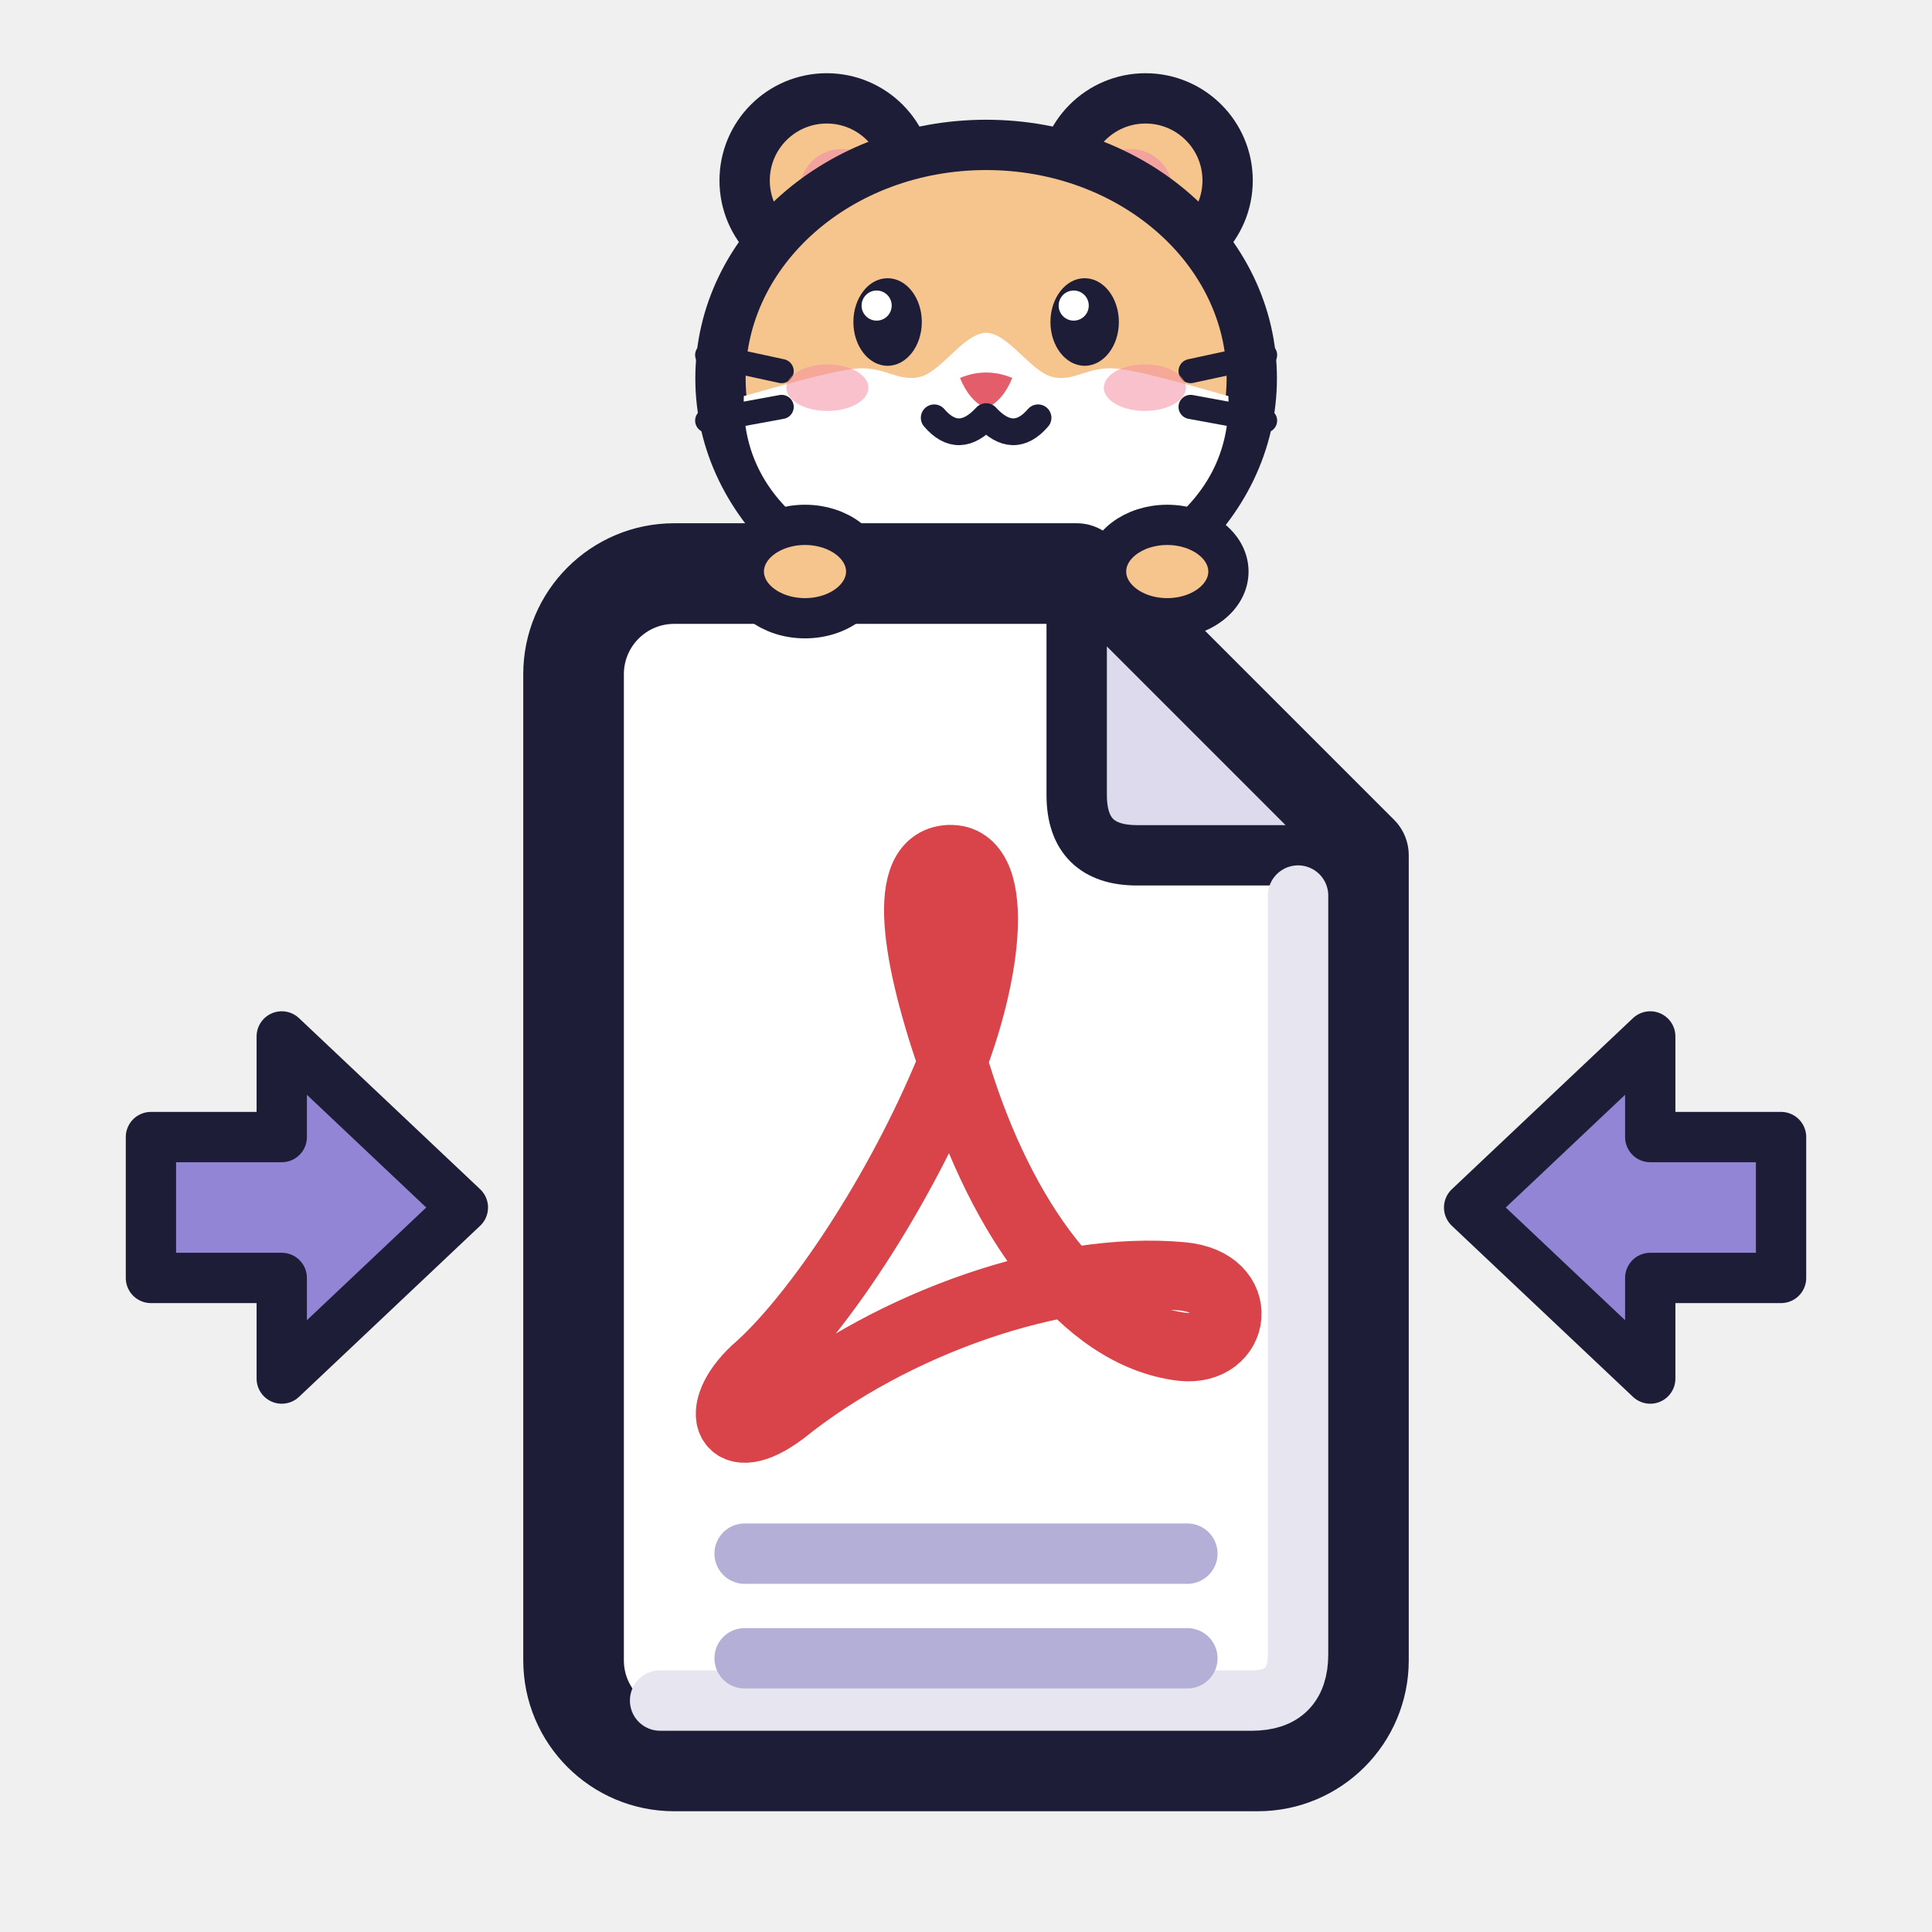
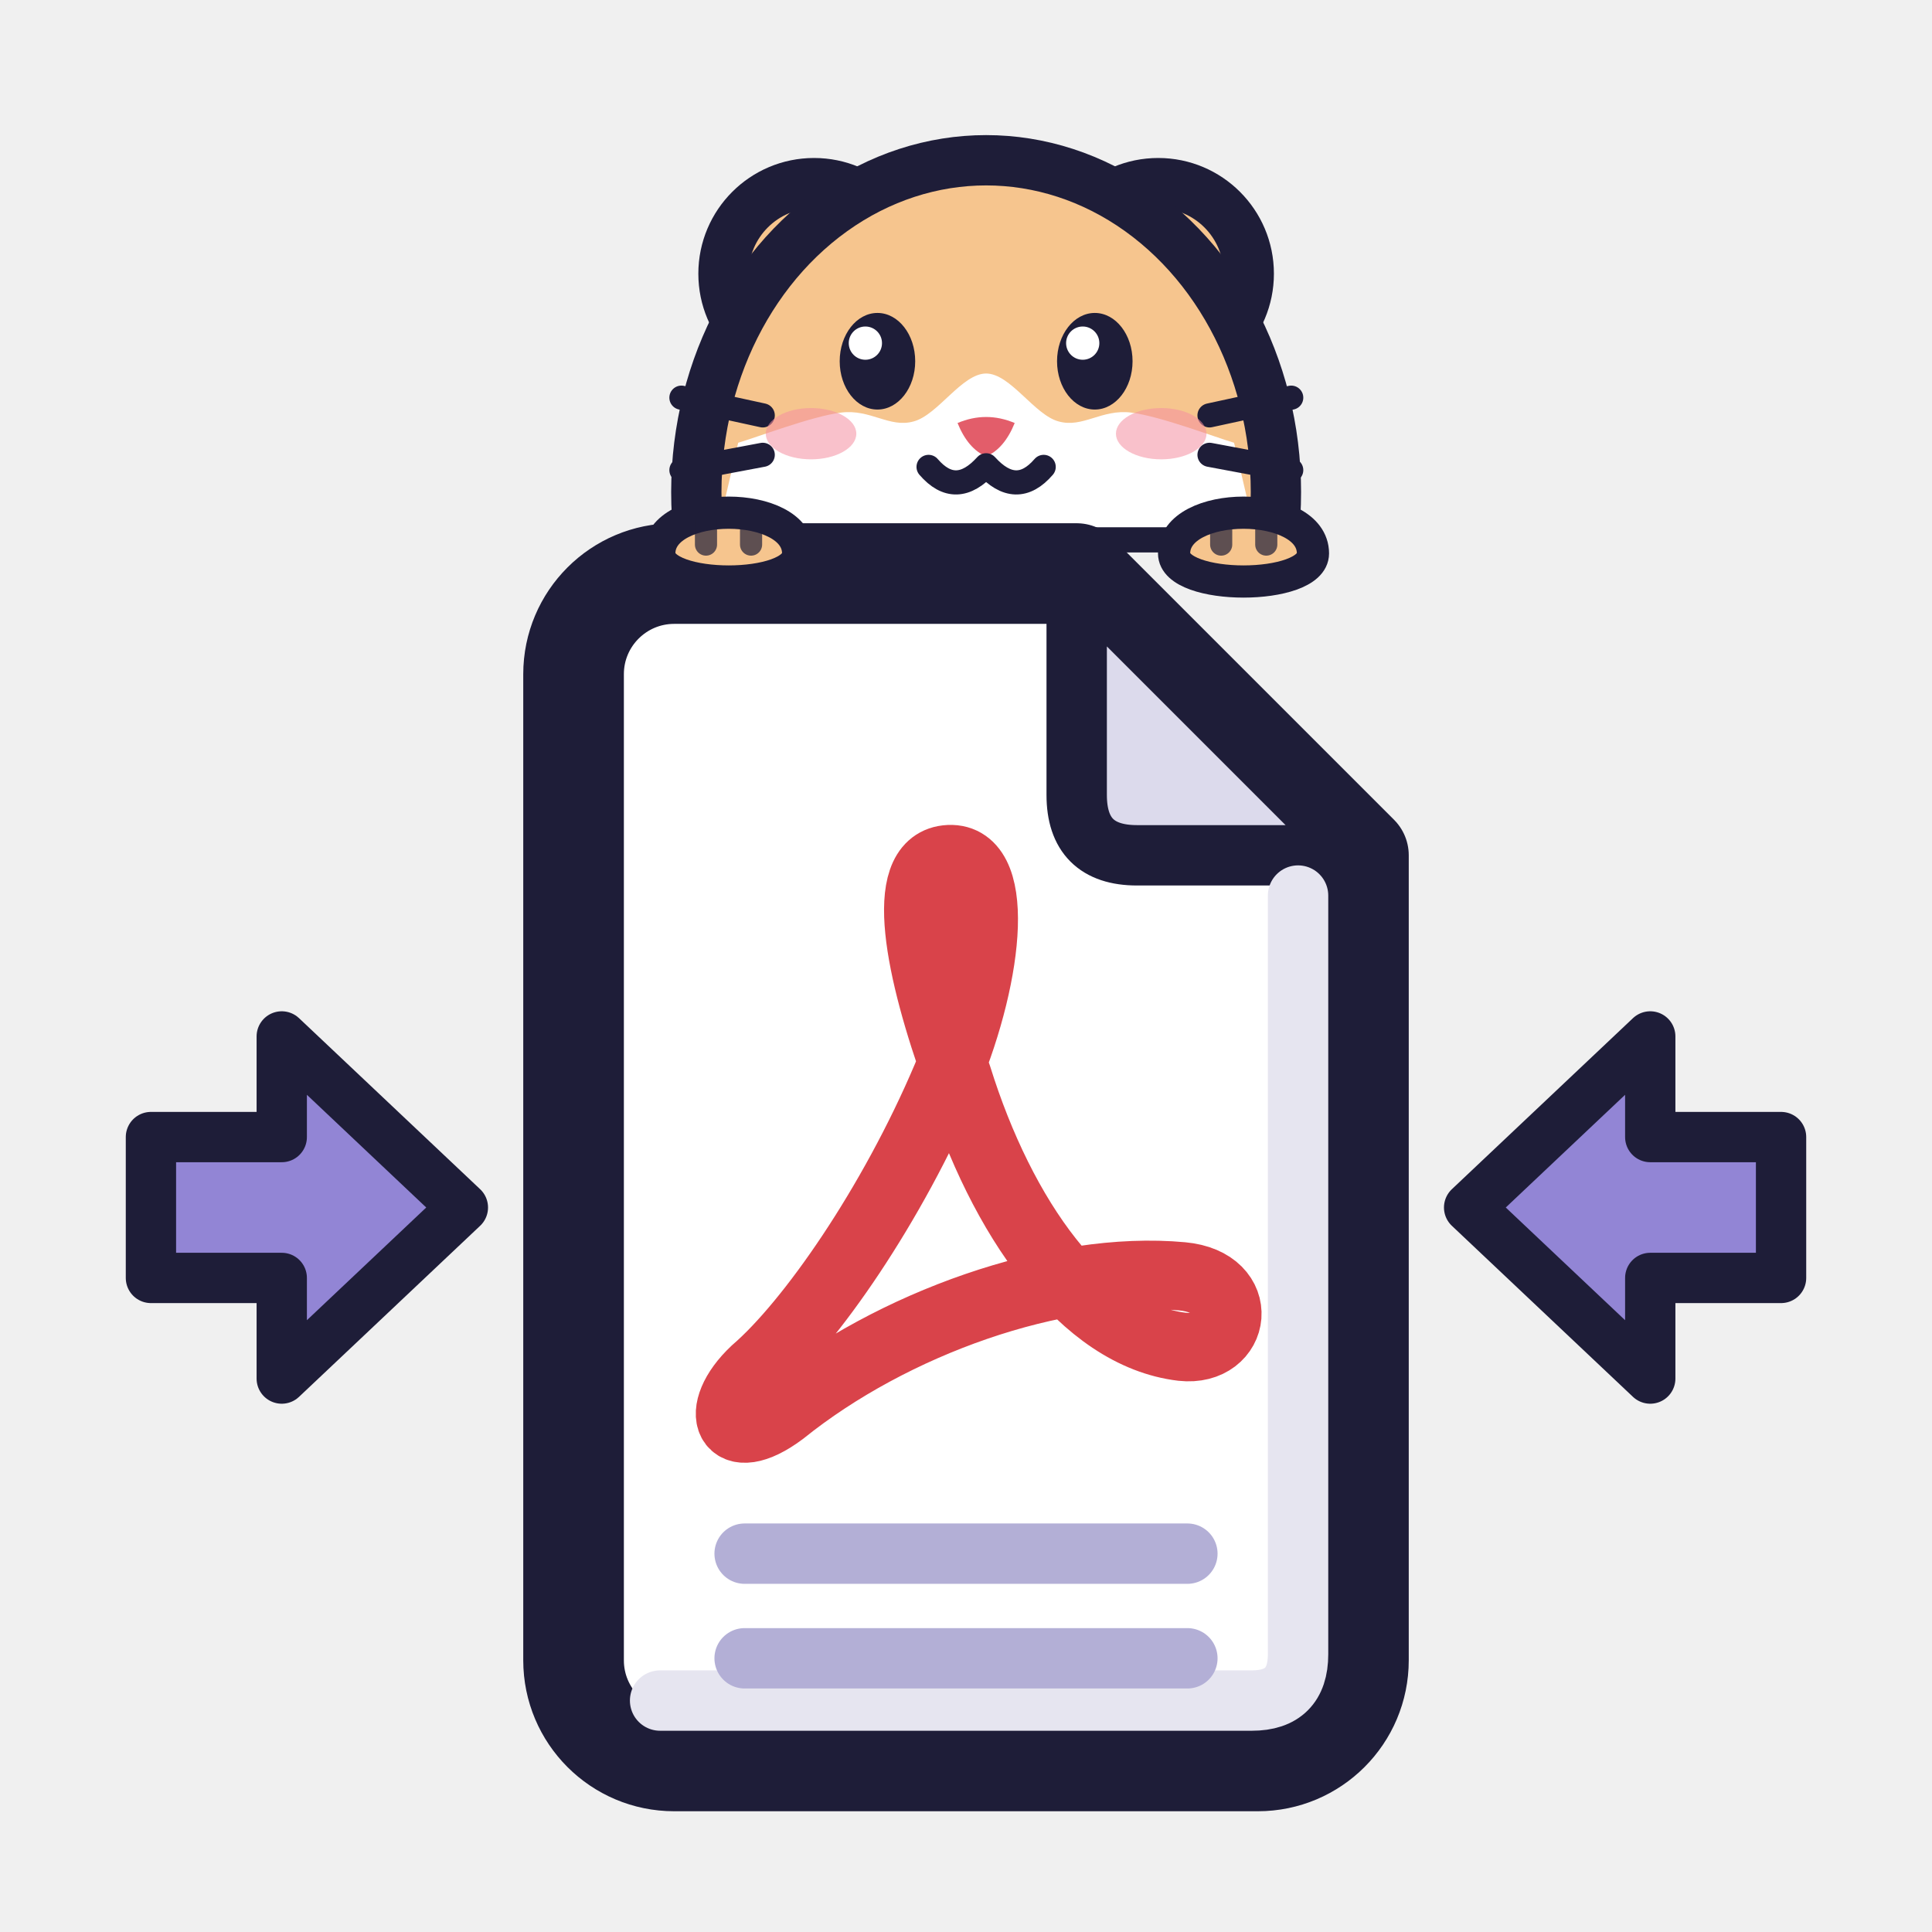
<svg xmlns="http://www.w3.org/2000/svg" width="48" height="48" viewBox="0 0 48 48">
  <g id="hamster">
-     <circle id="hm_ear0" cx="20.54" cy="4.484" r="2.04" fill="#F6C58E" stroke="#1E1D38" stroke-width="1.25" />
-     <circle id="hm_ear0_in" cx="20.914" cy="4.756" r="1.054" fill="#F2A3A0" />
-     <circle id="hm_ear1" cx="28.46" cy="4.484" r="2.04" fill="#F6C58E" stroke="#1E1D38" stroke-width="1.25" />
-     <circle id="hm_ear1_in" cx="28.086" cy="4.756" r="1.054" fill="#F2A3A0" />
-     <ellipse id="hm_head" cx="24.5" cy="9.4" rx="6.6" ry="5.8" fill="#F6C58E" stroke="#1E1D38" stroke-width="1.25" />
-     <path id="hm_muzzle" d="M18.48 9.84C18.94 9.72 20.51 9.24 21.24 9.16C21.97 9.08 22.32 9.51 22.87 9.36C23.41 9.21 23.96 8.27 24.5 8.27C25.04 8.27 25.59 9.21 26.13 9.36C26.68 9.51 27.03 9.08 27.76 9.16C28.49 9.24 30.06 9.72 30.52 9.84Q30.64 13.63 24.5 14.79Q18.36 13.63 18.48 9.84Z" fill="#FFFFFF" />
-     <ellipse id="hm_eye0" cx="22.052" cy="8" rx="0.85" ry="1.088" fill="#1E1D38" />
-     <circle id="hm_eye0_hl" cx="21.78" cy="7.592" r="0.374" fill="#FFFFFF" />
-     <ellipse id="hm_eye1" cx="26.948" cy="8" rx="0.85" ry="1.088" fill="#1E1D38" />
-     <circle id="hm_eye1_hl" cx="26.676" cy="7.592" r="0.374" fill="#FFFFFF" />
-     <path id="hm_nose" d="M23.85 9.39Q24.5 9.12 25.15 9.39Q24.91 9.97 24.5 10.14Q24.09 9.97 23.85 9.39Z" fill="#E35D6A" />
-     <path id="hm_mouth" d="M23.21 10.38Q23.82 11.09 24.5 10.35Q25.18 11.09 25.79 10.38" fill="none" stroke="#1E1D38" stroke-width="0.664" stroke-linecap="round" stroke-linejoin="round" />
-     <path id="hm_whisker_l0" d="M19.42 9.22L17.57 8.82" fill="none" stroke="#1E1D38" stroke-width="0.6" stroke-linecap="round" />
-     <path id="hm_whisker_r0" d="M29.58 9.22L31.43 8.82" fill="none" stroke="#1E1D38" stroke-width="0.6" stroke-linecap="round" />
-     <path id="hm_whisker_l1" d="M19.42 10.11L17.57 10.45" fill="none" stroke="#1E1D38" stroke-width="0.6" stroke-linecap="round" />
-     <path id="hm_whisker_r1" d="M29.58 10.11L31.43 10.45" fill="none" stroke="#1E1D38" stroke-width="0.6" stroke-linecap="round" />
-     <ellipse id="hm_blush0" cx="20.556" cy="9.632" rx="1.02" ry="0.578" fill="#F48FA0" fill-opacity="0.55" />
-     <ellipse id="hm_blush1" cx="28.444" cy="9.632" rx="1.02" ry="0.578" fill="#F48FA0" fill-opacity="0.55" />
+     <circle id="hg_ear0" cx="20.225" cy="6.8" r="2.25" fill="#F6C58E" stroke="#1E1D38" stroke-width="1.25" />
+     <circle id="hg_ear0_in" cx="20.638" cy="7.1" r="1.163" fill="#F2A3A0" />
+     <circle id="hg_ear1" cx="28.775" cy="6.8" r="2.25" fill="#F6C58E" stroke="#1E1D38" stroke-width="1.25" />
+     <circle id="hg_ear1_in" cx="28.362" cy="7.1" r="1.163" fill="#F2A3A0" />
+     <path id="hg_head" d="M17.34 13.1A7.2 8.25 0 1 1 31.66 13.1Z" fill="#F6C58E" stroke="#1E1D38" stroke-width="1.25" stroke-linejoin="round" />
+     <path id="hg_muzzle" d="M18.34 11C18.76 10.88 20.17 10.34 20.9 10.25C21.63 10.16 22.1 10.64 22.7 10.47C23.3 10.31 23.9 9.28 24.5 9.28C25.1 9.28 25.7 10.31 26.3 10.47C26.9 10.64 27.37 10.16 28.1 10.25C28.83 10.34 30.24 10.88 30.66 11L31.15 13.1L17.85 13.1Z" fill="#FFFFFF" />
+     <ellipse id="hg_eye0" cx="21.8" cy="8.975" rx="0.938" ry="1.2" fill="#1E1D38" />
+     <circle id="hg_eye0_hl" cx="21.5" cy="8.525" r="0.413" fill="#FFFFFF" />
+     <ellipse id="hg_eye1" cx="27.2" cy="8.975" rx="0.938" ry="1.2" fill="#1E1D38" />
+     <circle id="hg_eye1_hl" cx="26.9" cy="8.525" r="0.413" fill="#FFFFFF" />
+     <path id="hg_nose" d="M23.79 10.51Q24.5 10.21 25.21 10.51Q24.95 11.15 24.5 11.34Q24.05 11.15 23.79 10.51Z" fill="#E35D6A" />
+     <path id="hg_mouth" d="M23.07 11.6Q23.75 12.39 24.5 11.56Q25.25 12.39 25.93 11.6" fill="none" stroke="#1E1D38" stroke-width="0.6" stroke-linecap="round" stroke-linejoin="round" />
+     <path id="hg_whisker_l0" d="M18.95 10.32L16.93 9.88" fill="none" stroke="#1E1D38" stroke-width="0.6" stroke-linecap="round" />
+     <path id="hg_whisker_r0" d="M30.05 10.32L32.08 9.88" fill="none" stroke="#1E1D38" stroke-width="0.6" stroke-linecap="round" />
+     <path id="hg_whisker_l1" d="M18.95 11.3L16.93 11.68" fill="none" stroke="#1E1D38" stroke-width="0.6" stroke-linecap="round" />
+     <path id="hg_whisker_r1" d="M30.05 11.3L32.08 11.68" fill="none" stroke="#1E1D38" stroke-width="0.6" stroke-linecap="round" />
+     <ellipse id="hg_blush0" cx="20.15" cy="10.775" rx="1.125" ry="0.637" fill="#F48FA0" fill-opacity="0.55" />
+     <ellipse id="hg_blush1" cx="28.85" cy="10.775" rx="1.125" ry="0.637" fill="#F48FA0" fill-opacity="0.55" />
  </g>
  <g id="object">
    <path id="sheet" d="M16.75 14.25H26.75L33.75 21.25V41.25A2.5 2.5 0 0 1 31.25 43.75H16.75A2.5 2.5 0 0 1 14.25 41.25V16.75A2.5 2.5 0 0 1 16.75 14.25Z" fill="#FFFFFF" stroke="#1E1D38" stroke-width="2.5" stroke-linejoin="round" />
    <path id="flap" d="M26.75 14.25V19.75Q26.75 21.25 28.25 21.25H33.75Z" fill="#DCDAEC" stroke="#1E1D38" stroke-width="1.5" stroke-linejoin="round" />
  </g>
  <g id="object_fx">
    <path id="sheet_shade" d="M32.25 22.25V41.1Q32.25 42.25 31.1 42.25H16.4" fill="none" stroke="#E6E5F0" stroke-width="1.5" stroke-linecap="round" />
    <path id="pdf_mark" d="M23.79 26.75C22.84 24.12 22.3 21.49 23.52 21.35C24.88 21.2 24.61 24.12 23.52 26.75C22.16 29.96 20.12 32.88 18.76 34.05C17.67 35.07 18.08 36.09 19.44 35.07C22.16 32.88 26.24 31.42 29.37 31.71C31 31.86 30.73 33.61 29.37 33.46C26.92 33.17 24.88 30.25 23.79 26.75Z" fill="none" stroke="#D9434A" stroke-width="1.7" stroke-linejoin="round" />
    <path id="line0" d="M18.5 38.6H29.5" fill="none" stroke="#B3AFD6" stroke-width="1.5" stroke-linecap="round" />
    <path id="line1" d="M18.5 41.2H29.5" fill="none" stroke="#B3AFD6" stroke-width="1.5" stroke-linecap="round" />
  </g>
  <g id="front">
    <path id="arrow_l" d="M3.75 28.25H7V25.75L11.5 30L7 34.25V31.75H3.75Z" fill="#9285D5" stroke="#1E1D38" stroke-width="1.25" stroke-linejoin="round" />
    <path id="arrow_r" d="M44.25 28.25H41V25.75L36.5 30L41 34.25V31.75H44.25Z" fill="#9285D5" stroke="#1E1D38" stroke-width="1.25" stroke-linejoin="round" />
-     <ellipse id="hm_paw0" cx="20" cy="14.2" rx="1.52" ry="1.16" fill="#F6C58E" stroke="#1E1D38" stroke-width="1" />
-     <ellipse id="hm_paw1" cx="29" cy="14.2" rx="1.52" ry="1.16" fill="#F6C58E" stroke="#1E1D38" stroke-width="1" />
+     <path id="hg_paws_pads" d="M16.38 13.75C16.38 12.4 19.83 12.4 19.83 13.75C19.83 14.68 16.38 14.68 16.38 13.75ZM29.17 13.75C29.17 12.4 32.62 12.4 32.62 13.75C32.62 14.68 29.17 14.68 29.17 13.75Z" fill="#F6C58E" stroke="#1E1D38" stroke-width="0.8" stroke-linejoin="round" />
+     <path id="hg_paws_toes" d="M17.54 12.92V13.53M18.66 12.92V13.53M30.34 12.92V13.53M31.46 12.92V13.53" fill="none" stroke="#1E1D38" stroke-width="0.55" stroke-opacity="0.7" stroke-linecap="round" />
  </g>
</svg>
